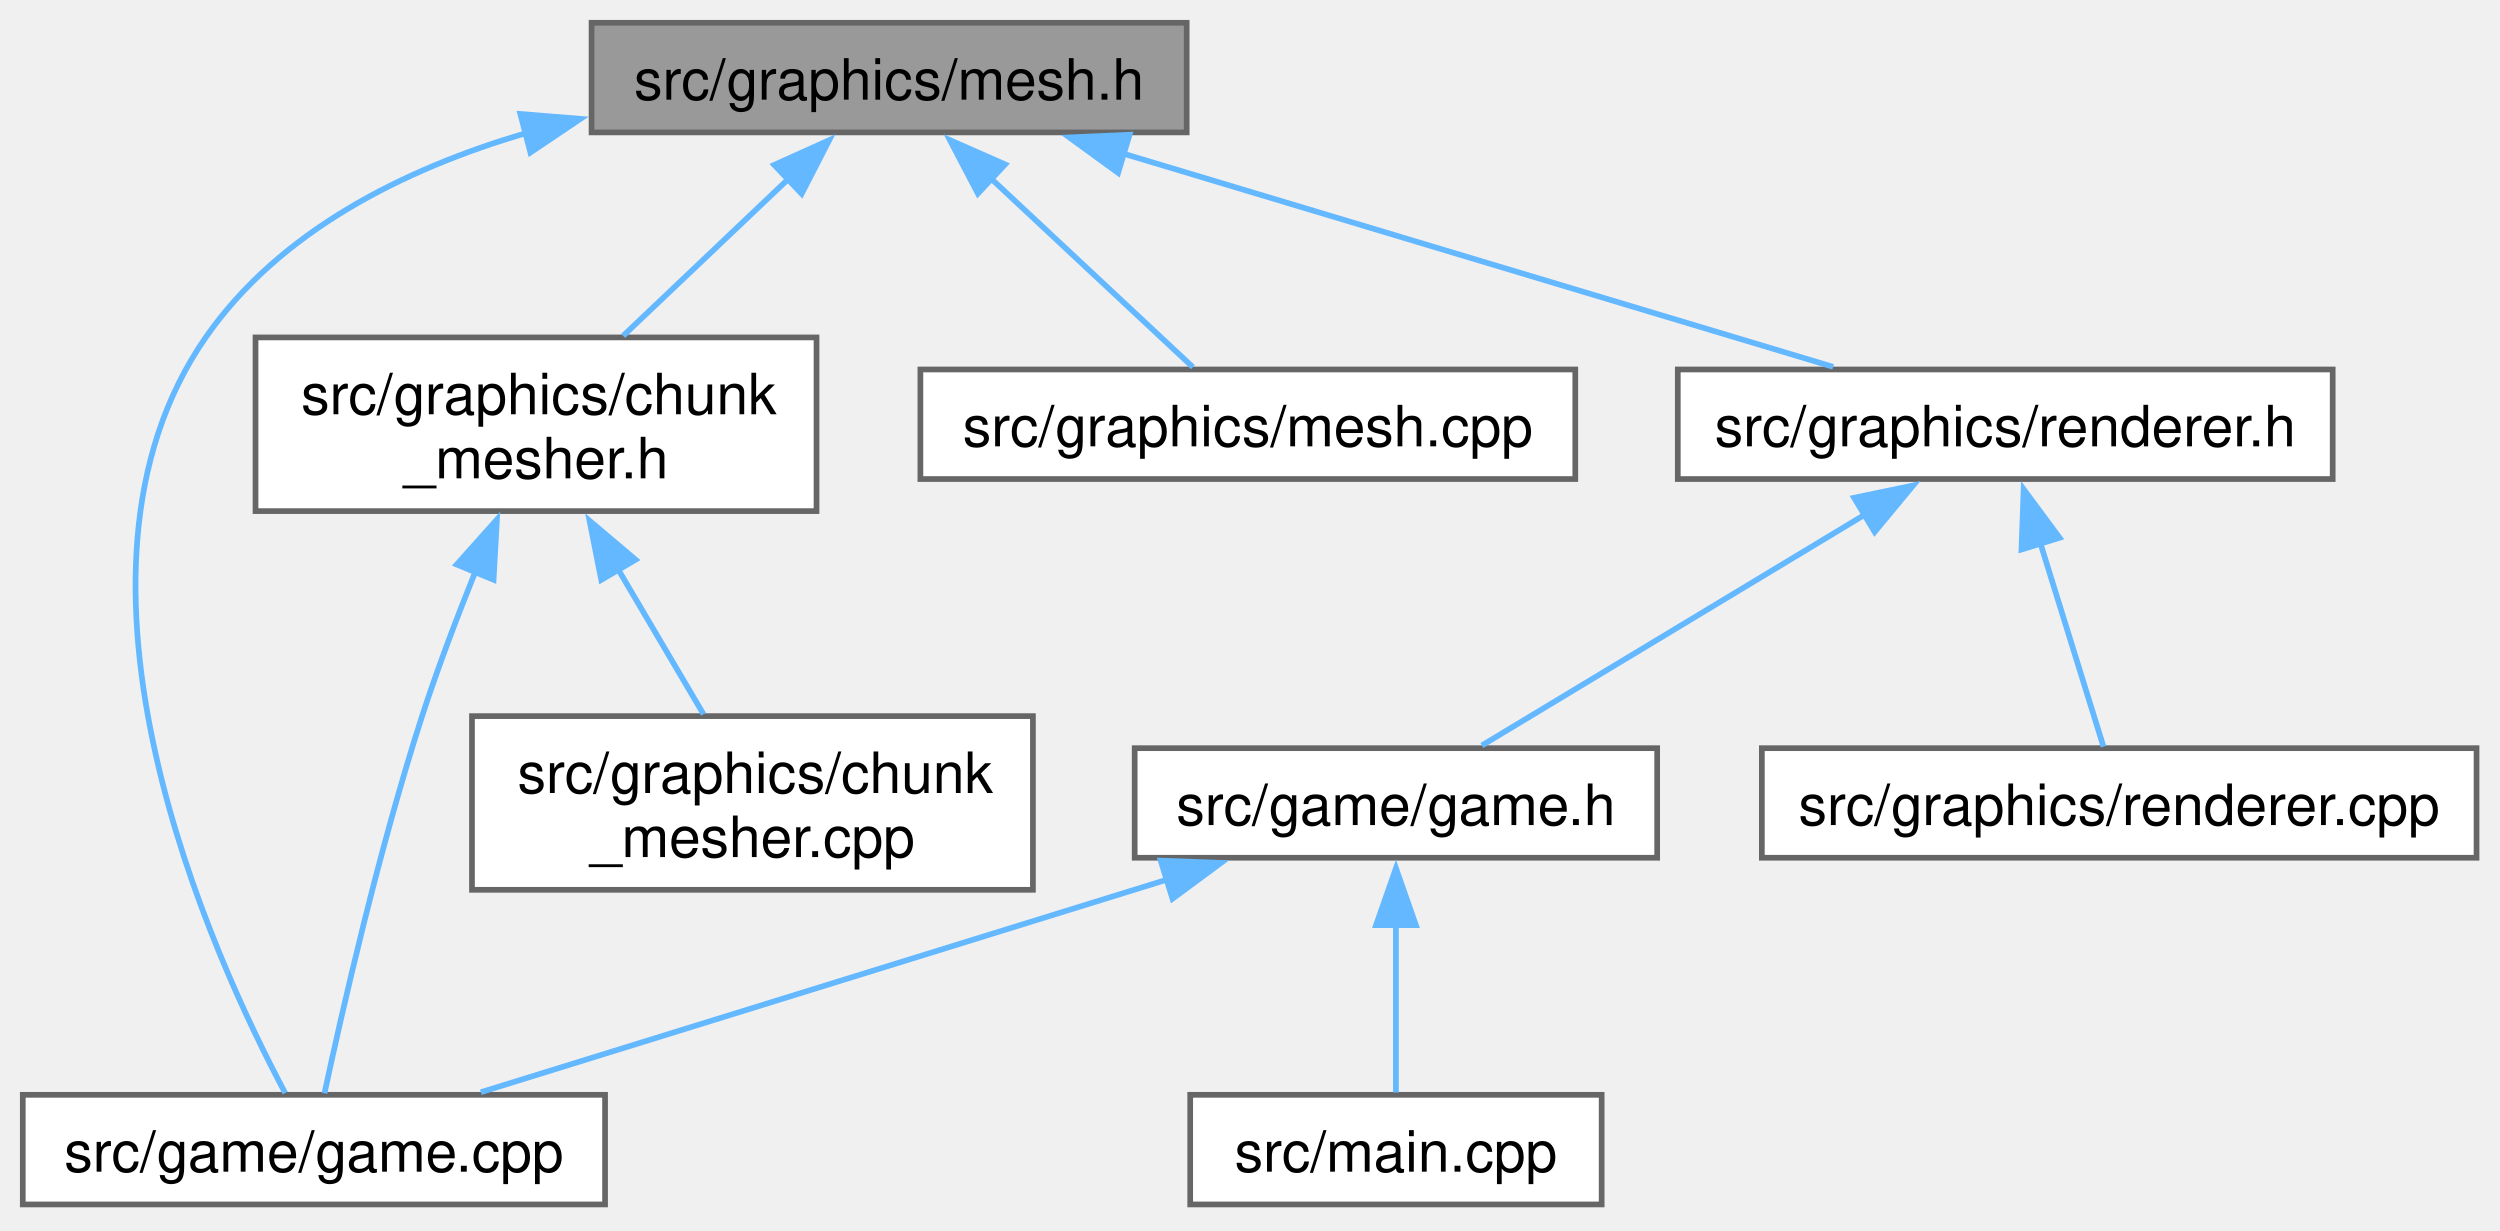
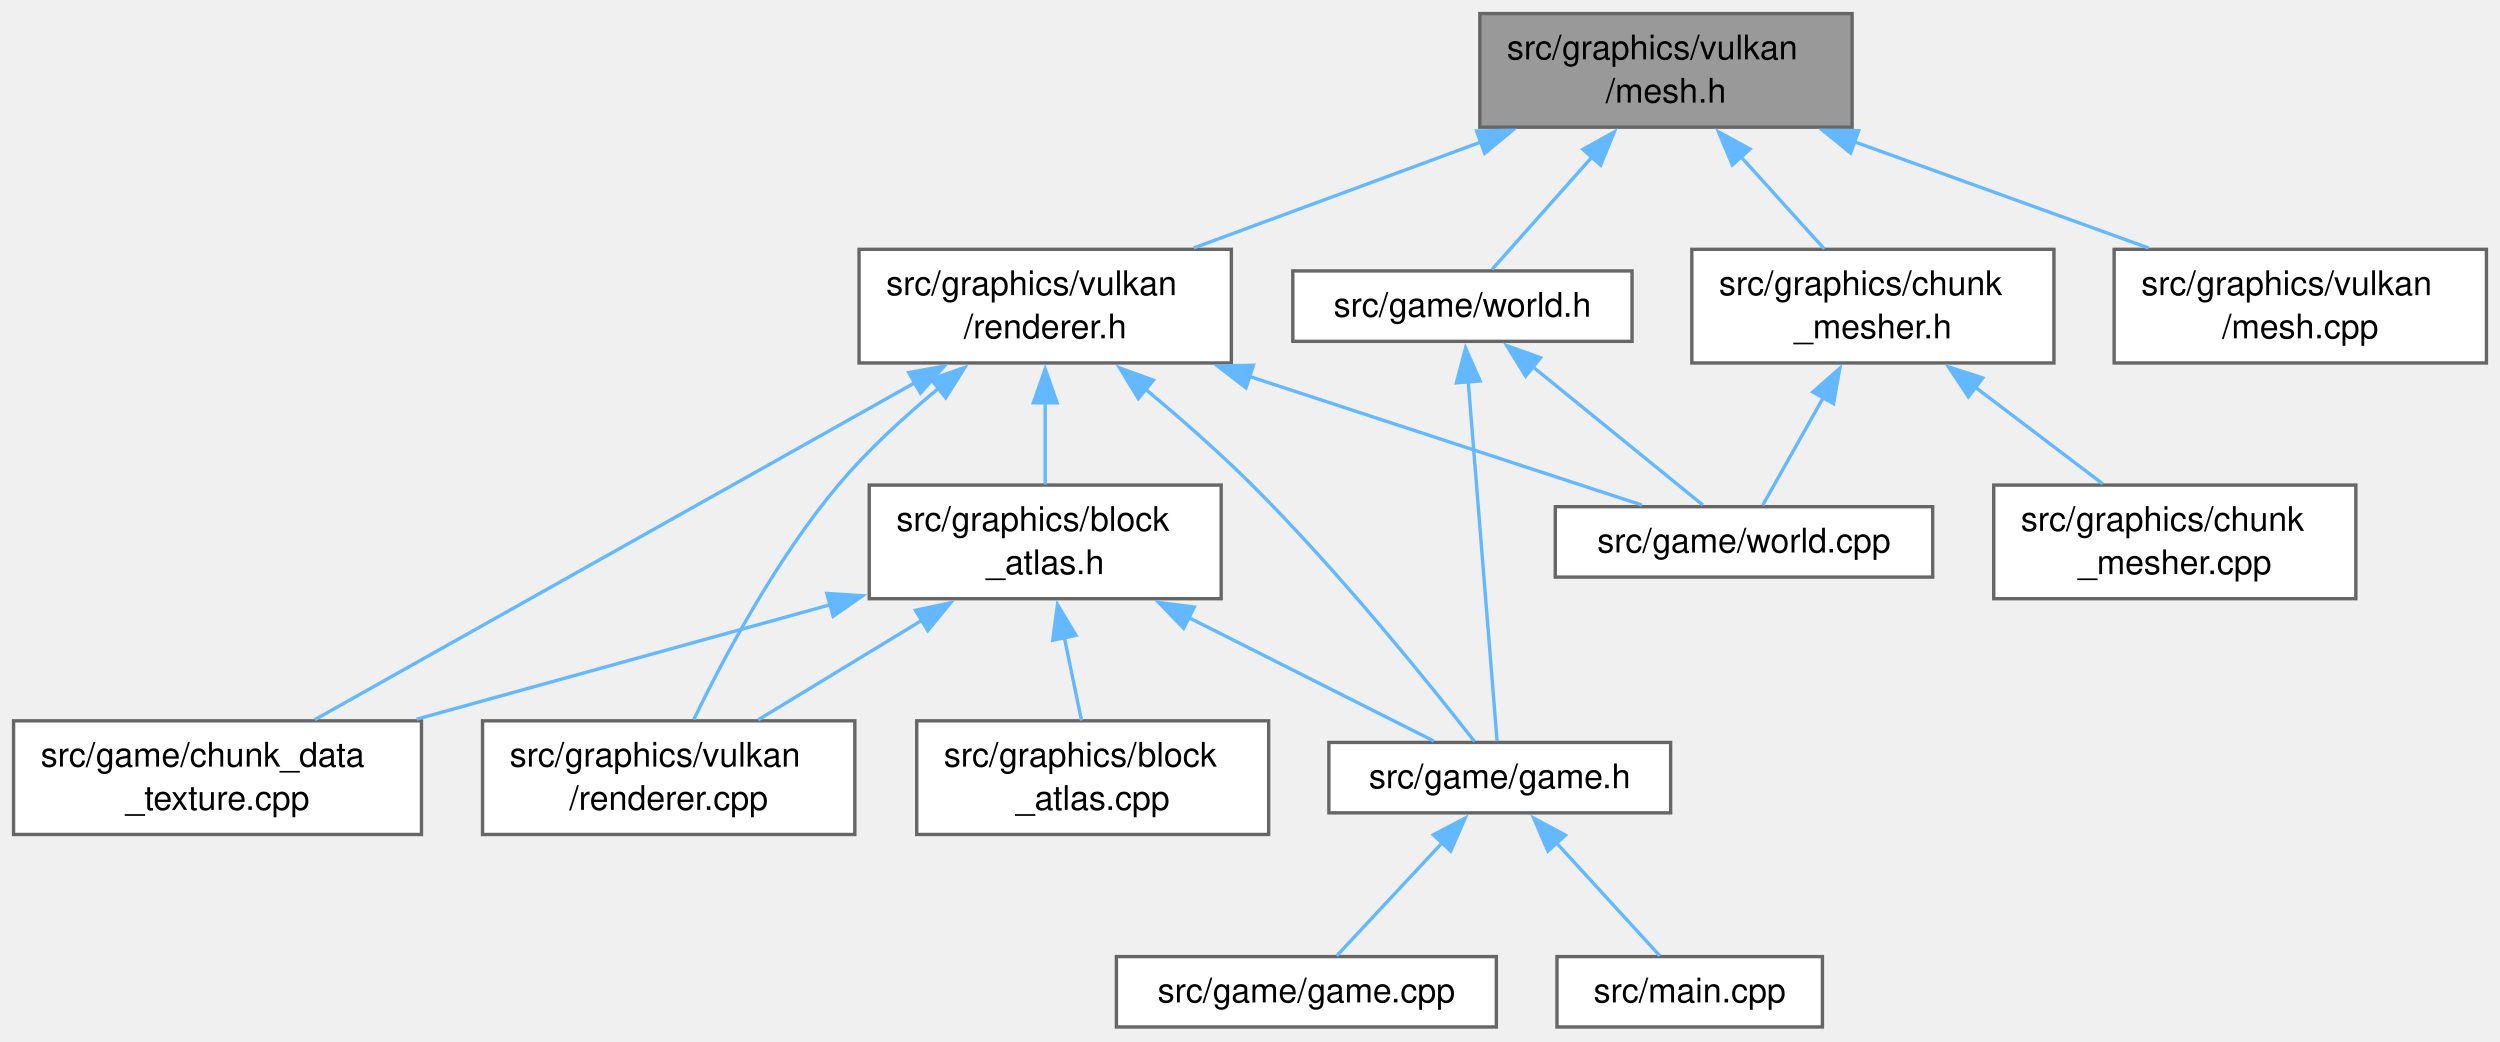
- <svg xmlns="http://www.w3.org/2000/svg" xmlns:xlink="http://www.w3.org/1999/xlink" width="439pt" height="216pt" viewBox="0.00 0.00 439.00 216.00">
-   <g id="graph0" class="graph" transform="scale(1 1) rotate(0) translate(4 211.5)">
+ <svg xmlns="http://www.w3.org/2000/svg" xmlns:xlink="http://www.w3.org/1999/xlink" width="737pt" height="307pt" viewBox="0.00 0.00 737.00 307.00">
+   <g id="graph0" class="graph" transform="scale(1 1) rotate(0) translate(4 302.75)">
    <g id="Node000001" class="node">
      <g id="a_Node000001">
        <a xlink:title=" ">
-           <polygon fill="#999999" stroke="#666666" points="204.38,-207.5 99.88,-207.5 99.88,-188.25 204.38,-188.25 204.38,-207.5" />
-           <text xml:space="preserve" text-anchor="middle" x="152.12" y="-194" font-family="Helvetica,sans-Serif" font-size="10.00">src/graphics/mesh.h</text>
+           <polygon fill="#999999" stroke="#666666" points="542,-298.75 432.25,-298.75 432.25,-265.25 542,-265.25 542,-298.75" />
+           <text xml:space="preserve" text-anchor="start" x="440.25" y="-285.25" font-family="Helvetica,sans-Serif" font-size="10.00">src/graphics/vulkan</text>
+           <text xml:space="preserve" text-anchor="middle" x="487.12" y="-272.5" font-family="Helvetica,sans-Serif" font-size="10.00">/mesh.h</text>
        </a>
      </g>
    </g>
    <g id="Node000002" class="node">
      <g id="a_Node000002">
-         <a xlink:href="game_8cpp.html" target="_top" xlink:title=" ">
-           <polygon fill="white" stroke="#666666" points="102.25,-19.25 0,-19.25 0,0 102.25,0 102.25,-19.25" />
-           <text xml:space="preserve" text-anchor="middle" x="51.12" y="-5.75" font-family="Helvetica,sans-Serif" font-size="10.00">src/game/game.cpp</text>
+         <a xlink:href="world_8h.html" target="_top" xlink:title=" ">
+           <polygon fill="white" stroke="#666666" points="477.12,-222.88 377.12,-222.88 377.12,-202.12 477.12,-202.12 477.12,-222.88" />
+           <text xml:space="preserve" text-anchor="middle" x="427.12" y="-209.38" font-family="Helvetica,sans-Serif" font-size="10.00">src/game/world.h</text>
        </a>
      </g>
    </g>
    <g id="edge1_Node000001_Node000002" class="edge">
      <g id="a_edge1_Node000001_Node000002">
        <a xlink:title=" ">
-           <path fill="none" stroke="#63b8ff" d="M88.26,-188.1C66.82,-181.77 45.09,-170.9 32.12,-152.25 2.82,-110.08 33.33,-43.51 46.08,-19.57" />
-           <polygon fill="#63b8ff" stroke="#63b8ff" points="87.37,-191.49 97.93,-190.63 89.14,-184.72 87.37,-191.49" />
+           <path fill="none" stroke="#63b8ff" d="M465.45,-256.61C455.22,-245.11 443.59,-232.03 435.86,-223.32" />
+           <polygon fill="#63b8ff" stroke="#63b8ff" points="462.64,-258.72 471.9,-263.87 467.87,-254.07 462.64,-258.72" />
+         </a>
+       </g>
+     </g>
+     <g id="Node000007" class="node">
+       <g id="a_Node000007">
+         <a xlink:href="chunk__mesher_8h.html" target="_top" xlink:title=" ">
+           <polygon fill="white" stroke="#666666" points="601.5,-229.25 494.75,-229.25 494.75,-195.75 601.5,-195.75 601.5,-229.25" />
+           <text xml:space="preserve" text-anchor="start" x="502.75" y="-215.75" font-family="Helvetica,sans-Serif" font-size="10.00">src/graphics/chunk</text>
+           <text xml:space="preserve" text-anchor="middle" x="548.12" y="-203" font-family="Helvetica,sans-Serif" font-size="10.00">_mesher.h</text>
+         </a>
+       </g>
+     </g>
+     <g id="edge6_Node000001_Node000007" class="edge">
+       <g id="a_edge6_Node000001_Node000007">
+         <a xlink:title=" ">
+           <path fill="none" stroke="#63b8ff" d="M509.09,-256.69C517.31,-247.6 526.42,-237.52 533.77,-229.38" />
+           <polygon fill="#63b8ff" stroke="#63b8ff" points="506.7,-254.11 502.6,-263.88 511.9,-258.81 506.7,-254.11" />
+         </a>
+       </g>
+     </g>
+     <g id="Node000009" class="node">
+       <g id="a_Node000009">
+         <a xlink:href="mesh_8cpp.html" target="_top" xlink:title=" ">
+           <polygon fill="white" stroke="#666666" points="729,-229.25 619.25,-229.25 619.25,-195.75 729,-195.75 729,-229.25" />
+           <text xml:space="preserve" text-anchor="start" x="627.25" y="-215.75" font-family="Helvetica,sans-Serif" font-size="10.00">src/graphics/vulkan</text>
+           <text xml:space="preserve" text-anchor="middle" x="674.12" y="-203" font-family="Helvetica,sans-Serif" font-size="10.00">/mesh.cpp</text>
+         </a>
+       </g>
+     </g>
+     <g id="edge9_Node000001_Node000009" class="edge">
+       <g id="a_edge9_Node000001_Node000009">
+         <a xlink:title=" ">
+           <path fill="none" stroke="#63b8ff" d="M542.63,-260.97C570.31,-250.97 603.34,-239.05 629.38,-229.65" />
+           <polygon fill="#63b8ff" stroke="#63b8ff" points="541.56,-257.63 533.34,-264.32 543.93,-264.22 541.56,-257.63" />
+         </a>
+       </g>
+     </g>
+     <g id="Node000010" class="node">
+       <g id="a_Node000010">
+         <a xlink:href="renderer_8h.html" target="_top" xlink:title=" ">
+           <polygon fill="white" stroke="#666666" points="359,-229.25 249.25,-229.25 249.25,-195.75 359,-195.75 359,-229.25" />
+           <text xml:space="preserve" text-anchor="start" x="257.25" y="-215.75" font-family="Helvetica,sans-Serif" font-size="10.00">src/graphics/vulkan</text>
+           <text xml:space="preserve" text-anchor="middle" x="304.12" y="-203" font-family="Helvetica,sans-Serif" font-size="10.00">/renderer.h</text>
+         </a>
+       </g>
+     </g>
+     <g id="edge10_Node000001_Node000010" class="edge">
+       <g id="a_edge10_Node000001_Node000010">
+         <a xlink:title=" ">
+           <path fill="none" stroke="#63b8ff" d="M432.81,-260.97C405.72,-250.97 373.39,-239.05 347.92,-229.65" />
+           <polygon fill="#63b8ff" stroke="#63b8ff" points="431.28,-264.13 441.87,-264.31 433.7,-257.56 431.28,-264.13" />
        </a>
      </g>
    </g>
    <g id="Node000003" class="node">
      <g id="a_Node000003">
-         <a xlink:href="chunk__mesher_8h.html" target="_top" xlink:title=" ">
-           <polygon fill="white" stroke="#666666" points="139.38,-152.25 40.87,-152.25 40.87,-121.75 139.38,-121.75 139.38,-152.25" />
-           <text xml:space="preserve" text-anchor="start" x="48.88" y="-138.75" font-family="Helvetica,sans-Serif" font-size="10.00">src/graphics/chunk</text>
-           <text xml:space="preserve" text-anchor="middle" x="90.12" y="-127.5" font-family="Helvetica,sans-Serif" font-size="10.00">_mesher.h</text>
-         </a>
-       </g>
-     </g>
-     <g id="edge2_Node000001_Node000003" class="edge">
-       <g id="a_edge2_Node000001_Node000003">
-         <a xlink:title=" ">
-           <path fill="none" stroke="#63b8ff" d="M134.64,-180.27C125.44,-171.54 114.28,-160.93 105.43,-152.53" />
-           <polygon fill="#63b8ff" stroke="#63b8ff" points="131.95,-182.54 141.61,-186.89 136.77,-177.47 131.95,-182.54" />
+         <a xlink:href="game_8h.html" target="_top" xlink:title=" ">
+           <polygon fill="white" stroke="#666666" points="488.5,-83.88 387.75,-83.88 387.75,-63.12 488.5,-63.12 488.5,-83.88" />
+           <text xml:space="preserve" text-anchor="middle" x="438.12" y="-70.38" font-family="Helvetica,sans-Serif" font-size="10.00">src/game/game.h</text>
+         </a>
+       </g>
+     </g>
+     <g id="edge2_Node000002_Node000003" class="edge">
+       <g id="a_edge2_Node000002_Node000003">
+         <a xlink:title=" ">
+           <path fill="none" stroke="#63b8ff" d="M428.82,-190.38C431.24,-160.29 435.57,-106.3 437.34,-84.26" />
+           <polygon fill="#63b8ff" stroke="#63b8ff" points="425.35,-189.89 428.04,-200.14 432.33,-190.45 425.35,-189.89" />
+         </a>
+       </g>
+     </g>
+     <g id="Node000006" class="node">
+       <g id="a_Node000006">
+         <a xlink:href="world_8cpp.html" target="_top" xlink:title=" ">
+           <polygon fill="white" stroke="#666666" points="565.75,-153.38 454.5,-153.38 454.5,-132.62 565.75,-132.62 565.75,-153.38" />
+           <text xml:space="preserve" text-anchor="middle" x="510.12" y="-139.88" font-family="Helvetica,sans-Serif" font-size="10.00">src/game/world.cpp</text>
+         </a>
+       </g>
+     </g>
+     <g id="edge5_Node000002_Node000006" class="edge">
+       <g id="a_edge5_Node000002_Node000006">
+         <a xlink:title=" ">
+           <path fill="none" stroke="#63b8ff" d="M447.59,-194.86C463.4,-182 484.77,-164.62 497.99,-153.87" />
+           <polygon fill="#63b8ff" stroke="#63b8ff" points="445.74,-191.85 440.19,-200.87 450.16,-197.28 445.74,-191.85" />
+         </a>
+       </g>
+     </g>
+     <g id="Node000004" class="node">
+       <g id="a_Node000004">
+         <a xlink:href="game_8cpp.html" target="_top" xlink:title=" ">
+           <polygon fill="white" stroke="#666666" points="437.12,-20.75 325.12,-20.75 325.12,0 437.12,0 437.12,-20.75" />
+           <text xml:space="preserve" text-anchor="middle" x="381.12" y="-7.25" font-family="Helvetica,sans-Serif" font-size="10.00">src/game/game.cpp</text>
+         </a>
+       </g>
+     </g>
+     <g id="edge3_Node000003_Node000004" class="edge">
+       <g id="a_edge3_Node000003_Node000004">
+         <a xlink:title=" ">
+           <path fill="none" stroke="#63b8ff" d="M421.41,-54.57C411.16,-43.58 398.44,-29.95 390.07,-20.97" />
+           <polygon fill="#63b8ff" stroke="#63b8ff" points="418.55,-56.65 427.93,-61.57 423.67,-51.87 418.55,-56.65" />
        </a>
      </g>
    </g>
    <g id="Node000005" class="node">
      <g id="a_Node000005">
-         <a xlink:href="mesh_8cpp.html" target="_top" xlink:title=" ">
-           <polygon fill="white" stroke="#666666" points="272.62,-146.62 157.62,-146.62 157.62,-127.38 272.62,-127.38 272.62,-146.62" />
-           <text xml:space="preserve" text-anchor="middle" x="215.12" y="-133.12" font-family="Helvetica,sans-Serif" font-size="10.00">src/graphics/mesh.cpp</text>
-         </a>
-       </g>
-     </g>
-     <g id="edge5_Node000001_Node000005" class="edge">
-       <g id="a_edge5_Node000001_Node000005">
-         <a xlink:title=" ">
-           <path fill="none" stroke="#63b8ff" d="M169.79,-180.37C181.34,-169.57 196,-155.87 205.47,-147.03" />
-           <polygon fill="#63b8ff" stroke="#63b8ff" points="167.72,-177.51 162.8,-186.9 172.5,-182.63 167.72,-177.51" />
-         </a>
-       </g>
-     </g>
-     <g id="Node000006" class="node">
-       <g id="a_Node000006">
-         <a xlink:href="renderer_8h.html" target="_top" xlink:title=" ">
-           <polygon fill="white" stroke="#666666" points="405.62,-146.62 290.62,-146.62 290.62,-127.38 405.62,-127.38 405.62,-146.62" />
-           <text xml:space="preserve" text-anchor="middle" x="348.12" y="-133.12" font-family="Helvetica,sans-Serif" font-size="10.00">src/graphics/renderer.h</text>
-         </a>
-       </g>
-     </g>
-     <g id="edge6_Node000001_Node000006" class="edge">
-       <g id="a_edge6_Node000001_Node000006">
-         <a xlink:title=" ">
-           <path fill="none" stroke="#63b8ff" d="M193.3,-184.51C230.54,-173.32 284.5,-157.11 317.9,-147.08" />
-           <polygon fill="#63b8ff" stroke="#63b8ff" points="192.34,-181.14 183.77,-187.37 194.35,-187.84 192.34,-181.14" />
-         </a>
-       </g>
-     </g>
-     <g id="edge3_Node000003_Node000002" class="edge">
-       <g id="a_edge3_Node000003_Node000002">
-         <a xlink:title=" ">
-           <path fill="none" stroke="#63b8ff" d="M79.48,-111.13C76.25,-103.11 72.84,-94.13 70.12,-85.75 62.5,-62.2 56.02,-33.69 52.98,-19.52" />
-           <polygon fill="#63b8ff" stroke="#63b8ff" points="76.2,-112.37 83.26,-120.27 82.67,-109.69 76.2,-112.37" />
-         </a>
-       </g>
-     </g>
-     <g id="Node000004" class="node">
-       <g id="a_Node000004">
-         <a xlink:href="chunk__mesher_8cpp.html" target="_top" xlink:title=" ">
-           <polygon fill="white" stroke="#666666" points="177.38,-85.75 78.88,-85.75 78.88,-55.25 177.38,-55.25 177.38,-85.75" />
-           <text xml:space="preserve" text-anchor="start" x="86.88" y="-72.25" font-family="Helvetica,sans-Serif" font-size="10.00">src/graphics/chunk</text>
-           <text xml:space="preserve" text-anchor="middle" x="128.12" y="-61" font-family="Helvetica,sans-Serif" font-size="10.00">_mesher.cpp</text>
-         </a>
-       </g>
-     </g>
-     <g id="edge4_Node000003_Node000004" class="edge">
-       <g id="a_edge4_Node000003_Node000004">
-         <a xlink:title=" ">
-           <path fill="none" stroke="#63b8ff" d="M104.57,-111.48C109.62,-102.91 115.12,-93.57 119.54,-86.08" />
-           <polygon fill="#63b8ff" stroke="#63b8ff" points="101.58,-109.67 99.52,-120.06 107.61,-113.22 101.58,-109.67" />
-         </a>
-       </g>
-     </g>
-     <g id="Node000007" class="node">
-       <g id="a_Node000007">
-         <a xlink:href="game_8h.html" target="_top" xlink:title=" ">
-           <polygon fill="white" stroke="#666666" points="287,-80.12 195.25,-80.12 195.25,-60.88 287,-60.88 287,-80.12" />
-           <text xml:space="preserve" text-anchor="middle" x="241.12" y="-66.62" font-family="Helvetica,sans-Serif" font-size="10.00">src/game/game.h</text>
-         </a>
-       </g>
-     </g>
-     <g id="edge7_Node000006_Node000007" class="edge">
-       <g id="a_edge7_Node000006_Node000007">
-         <a xlink:title=" ">
-           <path fill="none" stroke="#63b8ff" d="M323.53,-121.17C302.77,-108.66 273.71,-91.14 256.22,-80.6" />
-           <polygon fill="#63b8ff" stroke="#63b8ff" points="321.58,-124.09 331.95,-126.25 325.19,-118.09 321.58,-124.09" />
-         </a>
-       </g>
-     </g>
-     <g id="Node000009" class="node">
-       <g id="a_Node000009">
-         <a xlink:href="renderer_8cpp.html" target="_top" xlink:title=" ">
-           <polygon fill="white" stroke="#666666" points="430.88,-80.12 305.38,-80.12 305.38,-60.88 430.88,-60.88 430.88,-80.12" />
-           <text xml:space="preserve" text-anchor="middle" x="368.12" y="-66.62" font-family="Helvetica,sans-Serif" font-size="10.00">src/graphics/renderer.cpp</text>
-         </a>
-       </g>
-     </g>
-     <g id="edge10_Node000006_Node000009" class="edge">
-       <g id="a_edge10_Node000006_Node000009">
-         <a xlink:title=" ">
-           <path fill="none" stroke="#63b8ff" d="M354.24,-116.27C357.95,-104.3 362.51,-89.6 365.37,-80.39" />
-           <polygon fill="#63b8ff" stroke="#63b8ff" points="350.97,-115 351.35,-125.59 357.66,-117.07 350.97,-115" />
-         </a>
-       </g>
-     </g>
-     <g id="edge8_Node000007_Node000002" class="edge">
-       <g id="a_edge8_Node000007_Node000002">
-         <a xlink:title=" ">
-           <path fill="none" stroke="#63b8ff" d="M201.21,-57.13C165.11,-45.95 112.8,-29.74 80.43,-19.71" />
-           <polygon fill="#63b8ff" stroke="#63b8ff" points="199.82,-60.37 210.41,-59.98 201.89,-53.68 199.82,-60.37" />
+         <a xlink:href="main_8cpp.html" target="_top" xlink:title=" ">
+           <polygon fill="white" stroke="#666666" points="533.25,-20.75 455,-20.75 455,0 533.25,0 533.25,-20.75" />
+           <text xml:space="preserve" text-anchor="middle" x="494.12" y="-7.25" font-family="Helvetica,sans-Serif" font-size="10.00">src/main.cpp</text>
+         </a>
+       </g>
+     </g>
+     <g id="edge4_Node000003_Node000005" class="edge">
+       <g id="a_edge4_Node000003_Node000005">
+         <a xlink:title=" ">
+           <path fill="none" stroke="#63b8ff" d="M454.85,-54.24C464.87,-43.31 477.19,-29.86 485.33,-20.97" />
+           <polygon fill="#63b8ff" stroke="#63b8ff" points="452.32,-51.83 448.14,-61.56 457.48,-56.55 452.32,-51.83" />
+         </a>
+       </g>
+     </g>
+     <g id="edge7_Node000007_Node000006" class="edge">
+       <g id="a_edge7_Node000007_Node000006">
+         <a xlink:title=" ">
+           <path fill="none" stroke="#63b8ff" d="M533.63,-185.75C527.35,-174.59 520.36,-162.19 515.65,-153.82" />
+           <polygon fill="#63b8ff" stroke="#63b8ff" points="530.42,-187.19 538.38,-194.18 536.52,-183.75 530.42,-187.19" />
        </a>
      </g>
    </g>
    <g id="Node000008" class="node">
      <g id="a_Node000008">
-         <a xlink:href="main_8cpp.html" target="_top" xlink:title=" ">
-           <polygon fill="white" stroke="#666666" points="277.25,-19.25 205,-19.25 205,0 277.25,0 277.25,-19.25" />
-           <text xml:space="preserve" text-anchor="middle" x="241.12" y="-5.75" font-family="Helvetica,sans-Serif" font-size="10.00">src/main.cpp</text>
-         </a>
-       </g>
-     </g>
-     <g id="edge9_Node000007_Node000008" class="edge">
-       <g id="a_edge9_Node000007_Node000008">
-         <a xlink:title=" ">
-           <path fill="none" stroke="#63b8ff" d="M241.12,-49.07C241.12,-39.04 241.12,-27.46 241.12,-19.65" />
-           <polygon fill="#63b8ff" stroke="#63b8ff" points="237.63,-49.04 241.13,-59.04 244.63,-49.04 237.63,-49.04" />
+         <a xlink:href="chunk__mesher_8cpp.html" target="_top" xlink:title=" ">
+           <polygon fill="white" stroke="#666666" points="690.5,-159.75 583.75,-159.75 583.75,-126.25 690.5,-126.25 690.5,-159.75" />
+           <text xml:space="preserve" text-anchor="start" x="591.75" y="-146.25" font-family="Helvetica,sans-Serif" font-size="10.00">src/graphics/chunk</text>
+           <text xml:space="preserve" text-anchor="middle" x="637.12" y="-133.5" font-family="Helvetica,sans-Serif" font-size="10.00">_mesher.cpp</text>
+         </a>
+       </g>
+     </g>
+     <g id="edge8_Node000007_Node000008" class="edge">
+       <g id="a_edge8_Node000007_Node000008">
+         <a xlink:title=" ">
+           <path fill="none" stroke="#63b8ff" d="M578.27,-188.64C590.62,-179.27 604.63,-168.65 615.88,-160.12" />
+           <polygon fill="#63b8ff" stroke="#63b8ff" points="576.28,-185.76 570.42,-194.59 580.51,-191.33 576.28,-185.76" />
+         </a>
+       </g>
+     </g>
+     <g id="edge12_Node000010_Node000003" class="edge">
+       <g id="a_edge12_Node000010_Node000003">
+         <a xlink:title=" ">
+           <path fill="none" stroke="#63b8ff" d="M333.58,-188.13C343.87,-179.54 355.3,-169.53 365.12,-159.75 390.95,-134.04 418,-100.4 430.7,-84.14" />
+           <polygon fill="#63b8ff" stroke="#63b8ff" points="331.57,-185.25 326.06,-194.3 336.01,-190.66 331.57,-185.25" />
+         </a>
+       </g>
+     </g>
+     <g id="edge13_Node000010_Node000006" class="edge">
+       <g id="a_edge13_Node000010_Node000006">
+         <a xlink:title=" ">
+           <path fill="none" stroke="#63b8ff" d="M363.92,-191.91C401.98,-179.44 449.65,-163.82 480,-153.87" />
+           <polygon fill="#63b8ff" stroke="#63b8ff" points="363.32,-188.42 354.91,-194.86 365.5,-195.07 363.32,-188.42" />
+         </a>
+       </g>
+     </g>
+     <g id="Node000011" class="node">
+       <g id="a_Node000011">
+         <a xlink:href="chunk__data__texture_8cpp.html" target="_top" xlink:title=" ">
+           <polygon fill="white" stroke="#666666" points="120.25,-90.25 0,-90.25 0,-56.75 120.25,-56.75 120.25,-90.25" />
+           <text xml:space="preserve" text-anchor="start" x="8" y="-76.75" font-family="Helvetica,sans-Serif" font-size="10.00">src/game/chunk_data</text>
+           <text xml:space="preserve" text-anchor="middle" x="60.12" y="-64" font-family="Helvetica,sans-Serif" font-size="10.00">_texture.cpp</text>
+         </a>
+       </g>
+     </g>
+     <g id="edge11_Node000010_Node000011" class="edge">
+       <g id="a_edge11_Node000010_Node000011">
+         <a xlink:title=" ">
+           <path fill="none" stroke="#63b8ff" d="M265.73,-189.94C216.62,-162.37 132.68,-115.24 88.79,-90.59" />
+           <polygon fill="#63b8ff" stroke="#63b8ff" points="263.9,-192.93 274.34,-194.78 267.33,-186.83 263.9,-192.93" />
+         </a>
+       </g>
+     </g>
+     <g id="Node000012" class="node">
+       <g id="a_Node000012">
+         <a xlink:href="block__atlas_8h.html" target="_top" xlink:title=" ">
+           <polygon fill="white" stroke="#666666" points="356,-159.75 252.25,-159.75 252.25,-126.25 356,-126.25 356,-159.75" />
+           <text xml:space="preserve" text-anchor="start" x="260.25" y="-146.25" font-family="Helvetica,sans-Serif" font-size="10.00">src/graphics/block</text>
+           <text xml:space="preserve" text-anchor="middle" x="304.12" y="-133.5" font-family="Helvetica,sans-Serif" font-size="10.00">_atlas.h</text>
+         </a>
+       </g>
+     </g>
+     <g id="edge14_Node000010_Node000012" class="edge">
+       <g id="a_edge14_Node000010_Node000012">
+         <a xlink:title=" ">
+           <path fill="none" stroke="#63b8ff" d="M304.12,-184.06C304.12,-175.84 304.12,-167.09 304.12,-159.88" />
+           <polygon fill="#63b8ff" stroke="#63b8ff" points="300.63,-183.99 304.13,-193.99 307.63,-183.99 300.63,-183.99" />
+         </a>
+       </g>
+     </g>
+     <g id="Node000014" class="node">
+       <g id="a_Node000014">
+         <a xlink:href="renderer_8cpp.html" target="_top" xlink:title=" ">
+           <polygon fill="white" stroke="#666666" points="248,-90.25 138.25,-90.25 138.25,-56.75 248,-56.75 248,-90.25" />
+           <text xml:space="preserve" text-anchor="start" x="146.25" y="-76.75" font-family="Helvetica,sans-Serif" font-size="10.00">src/graphics/vulkan</text>
+           <text xml:space="preserve" text-anchor="middle" x="193.12" y="-64" font-family="Helvetica,sans-Serif" font-size="10.00">/renderer.cpp</text>
+         </a>
+       </g>
+     </g>
+     <g id="edge19_Node000010_Node000014" class="edge">
+       <g id="a_edge19_Node000010_Node000014">
+         <a xlink:title=" ">
+           <path fill="none" stroke="#63b8ff" d="M272.62,-188.21C262.53,-179.88 251.74,-170.01 243.12,-159.75 224.8,-137.94 209.22,-108.57 200.52,-90.62" />
+           <polygon fill="#63b8ff" stroke="#63b8ff" points="270.44,-190.94 280.44,-194.44 274.8,-185.47 270.44,-190.94" />
+         </a>
+       </g>
+     </g>
+     <g id="edge16_Node000012_Node000003" class="edge">
+       <g id="a_edge16_Node000012_Node000003">
+         <a xlink:title=" ">
+           <path fill="none" stroke="#63b8ff" d="M346.26,-120.77C370.52,-108.56 399.84,-93.78 418.73,-84.27" />
+           <polygon fill="#63b8ff" stroke="#63b8ff" points="344.93,-117.53 337.57,-125.15 348.08,-123.78 344.93,-117.53" />
+         </a>
+       </g>
+     </g>
+     <g id="edge15_Node000012_Node000011" class="edge">
+       <g id="a_edge15_Node000012_Node000011">
+         <a xlink:title=" ">
+           <path fill="none" stroke="#63b8ff" d="M240.92,-124.52C203.22,-114.09 155.67,-100.93 118.8,-90.73" />
+           <polygon fill="#63b8ff" stroke="#63b8ff" points="239.75,-127.82 250.32,-127.12 241.62,-121.08 239.75,-127.82" />
+         </a>
+       </g>
+     </g>
+     <g id="Node000013" class="node">
+       <g id="a_Node000013">
+         <a xlink:href="block__atlas_8cpp.html" target="_top" xlink:title=" ">
+           <polygon fill="white" stroke="#666666" points="370,-90.25 266.25,-90.25 266.25,-56.75 370,-56.75 370,-90.25" />
+           <text xml:space="preserve" text-anchor="start" x="274.25" y="-76.75" font-family="Helvetica,sans-Serif" font-size="10.00">src/graphics/block</text>
+           <text xml:space="preserve" text-anchor="middle" x="318.12" y="-64" font-family="Helvetica,sans-Serif" font-size="10.00">_atlas.cpp</text>
+         </a>
+       </g>
+     </g>
+     <g id="edge17_Node000012_Node000013" class="edge">
+       <g id="a_edge17_Node000012_Node000013">
+         <a xlink:title=" ">
+           <path fill="none" stroke="#63b8ff" d="M309.76,-114.85C311.48,-106.54 313.32,-97.68 314.83,-90.38" />
+           <polygon fill="#63b8ff" stroke="#63b8ff" points="306.35,-114.02 307.75,-124.52 313.21,-115.44 306.35,-114.02" />
+         </a>
+       </g>
+     </g>
+     <g id="edge18_Node000012_Node000014" class="edge">
+       <g id="a_edge18_Node000012_Node000014">
+         <a xlink:title=" ">
+           <path fill="none" stroke="#63b8ff" d="M268.06,-120.07C252.24,-110.45 234.01,-99.36 219.5,-90.54" />
+           <polygon fill="#63b8ff" stroke="#63b8ff" points="265.88,-122.84 276.24,-125.05 269.52,-116.86 265.88,-122.84" />
        </a>
      </g>
    </g>
  </g>
</svg>
